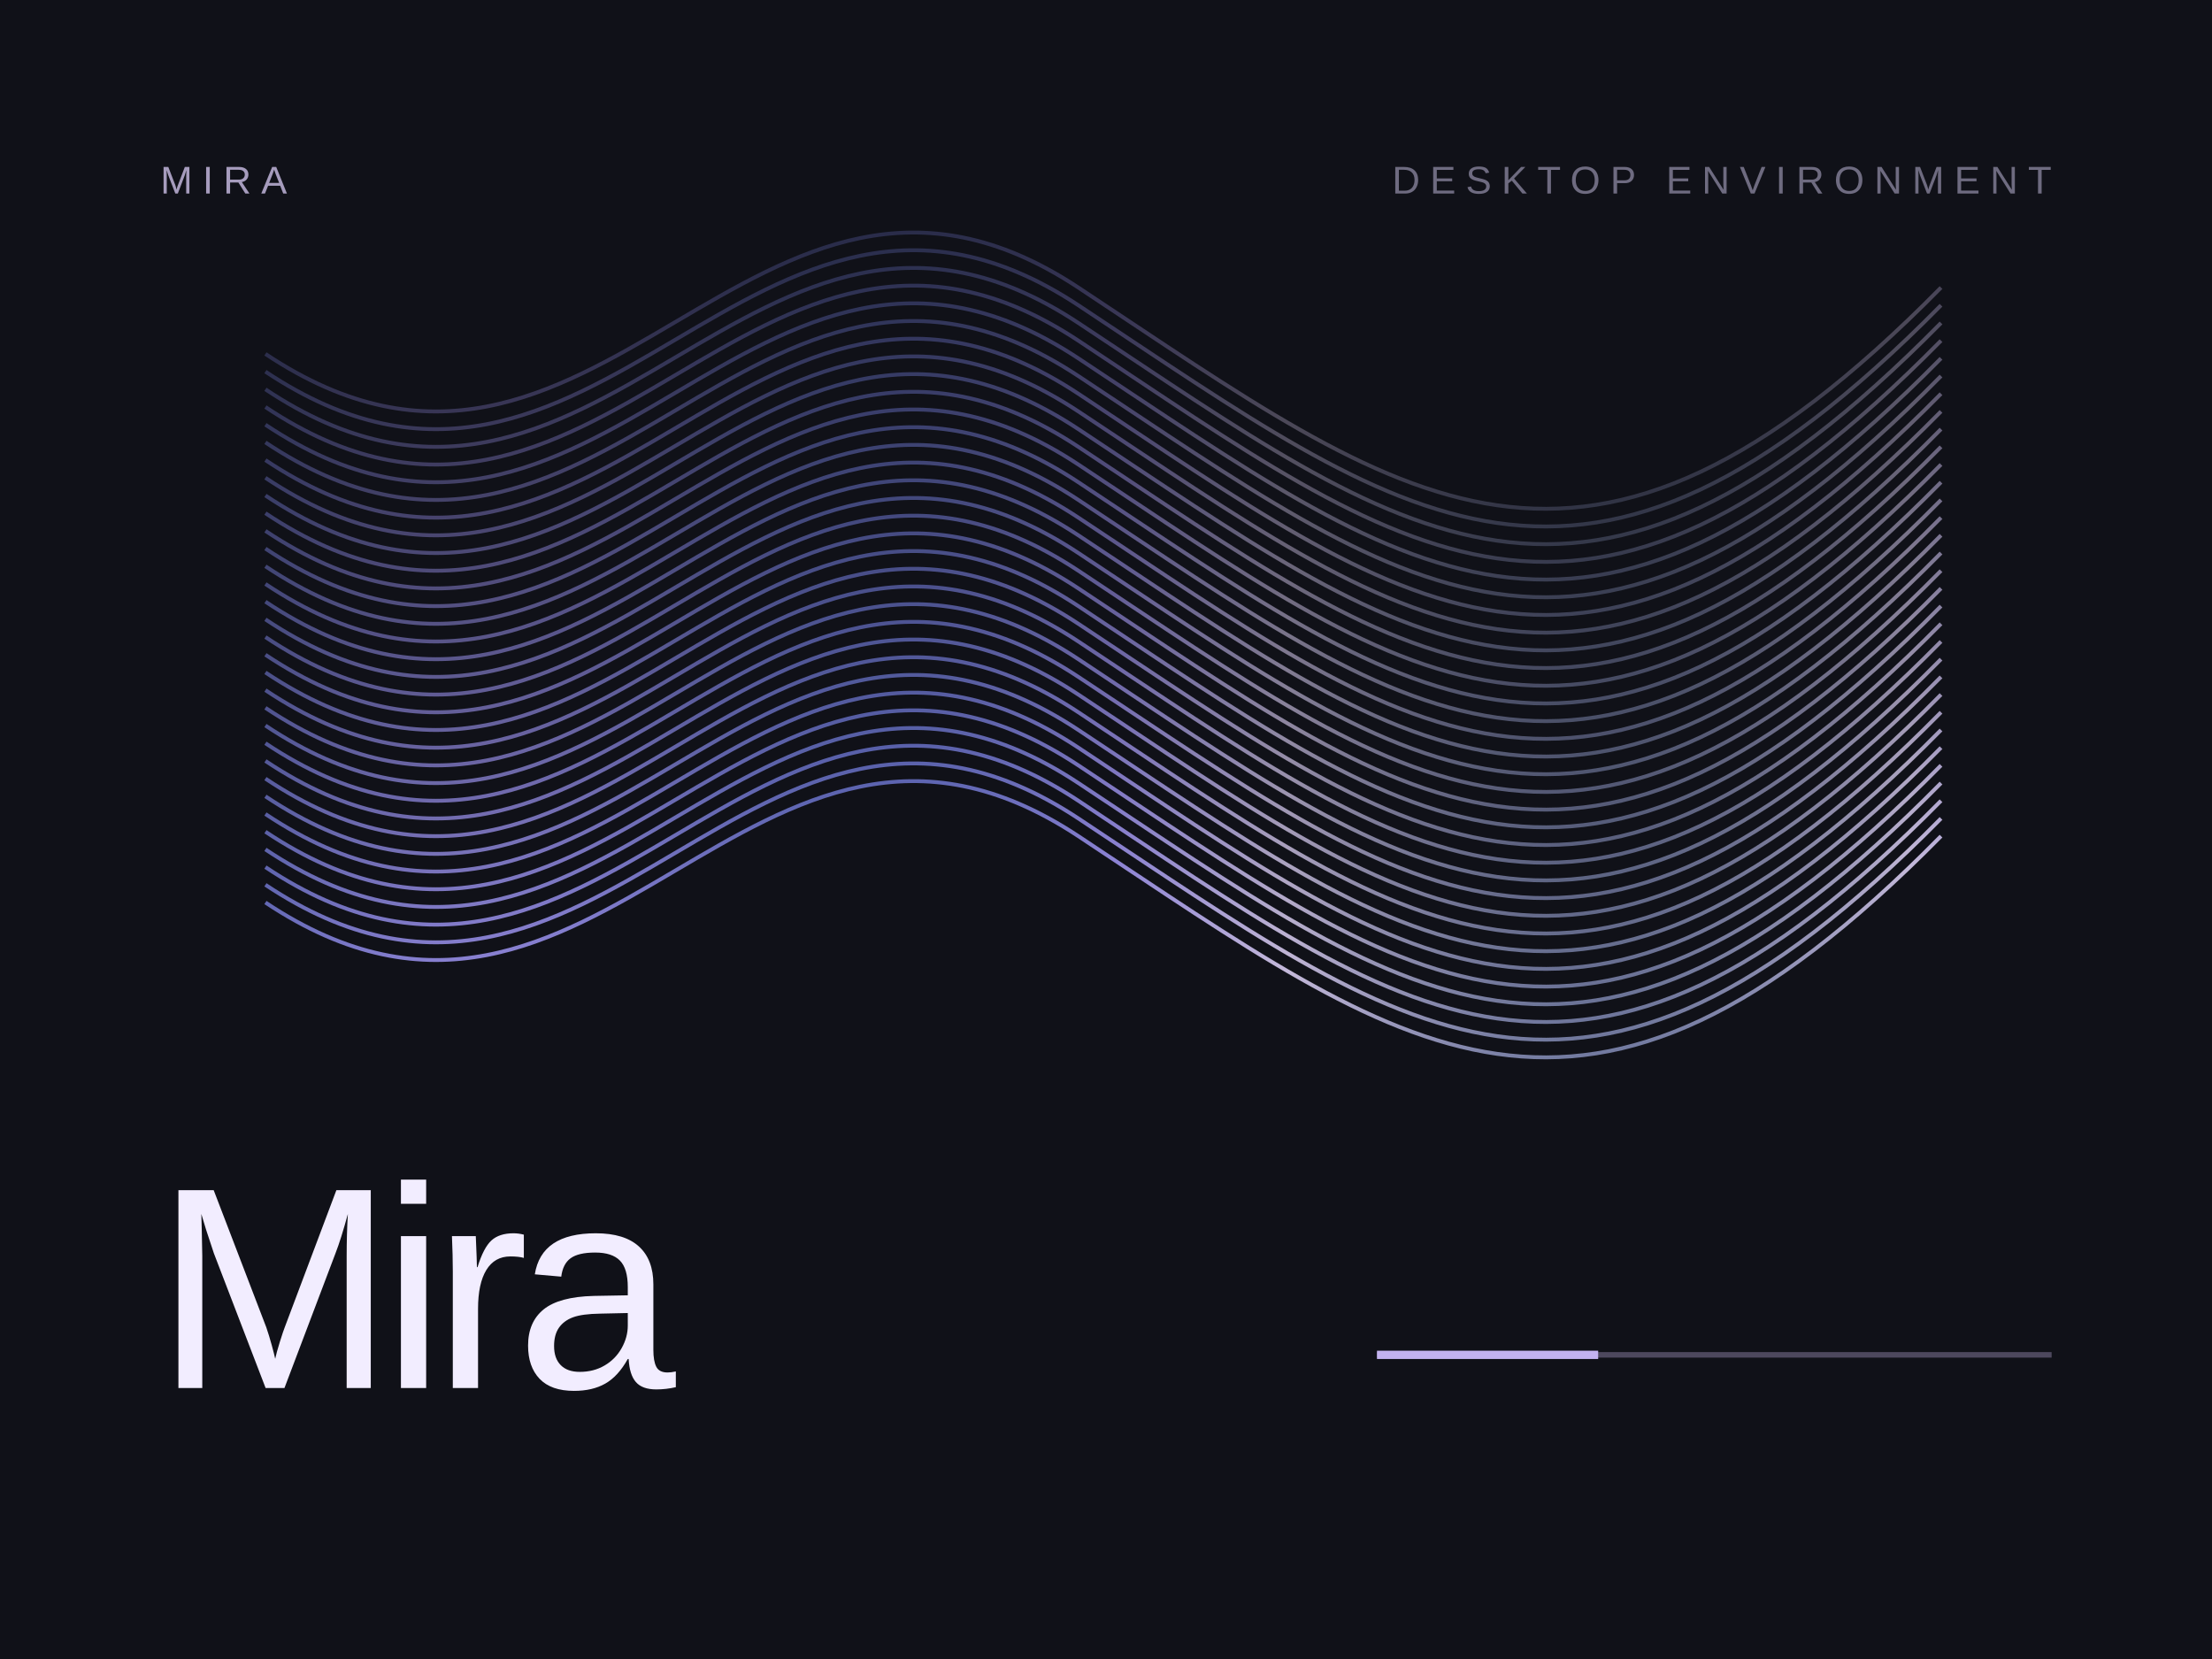
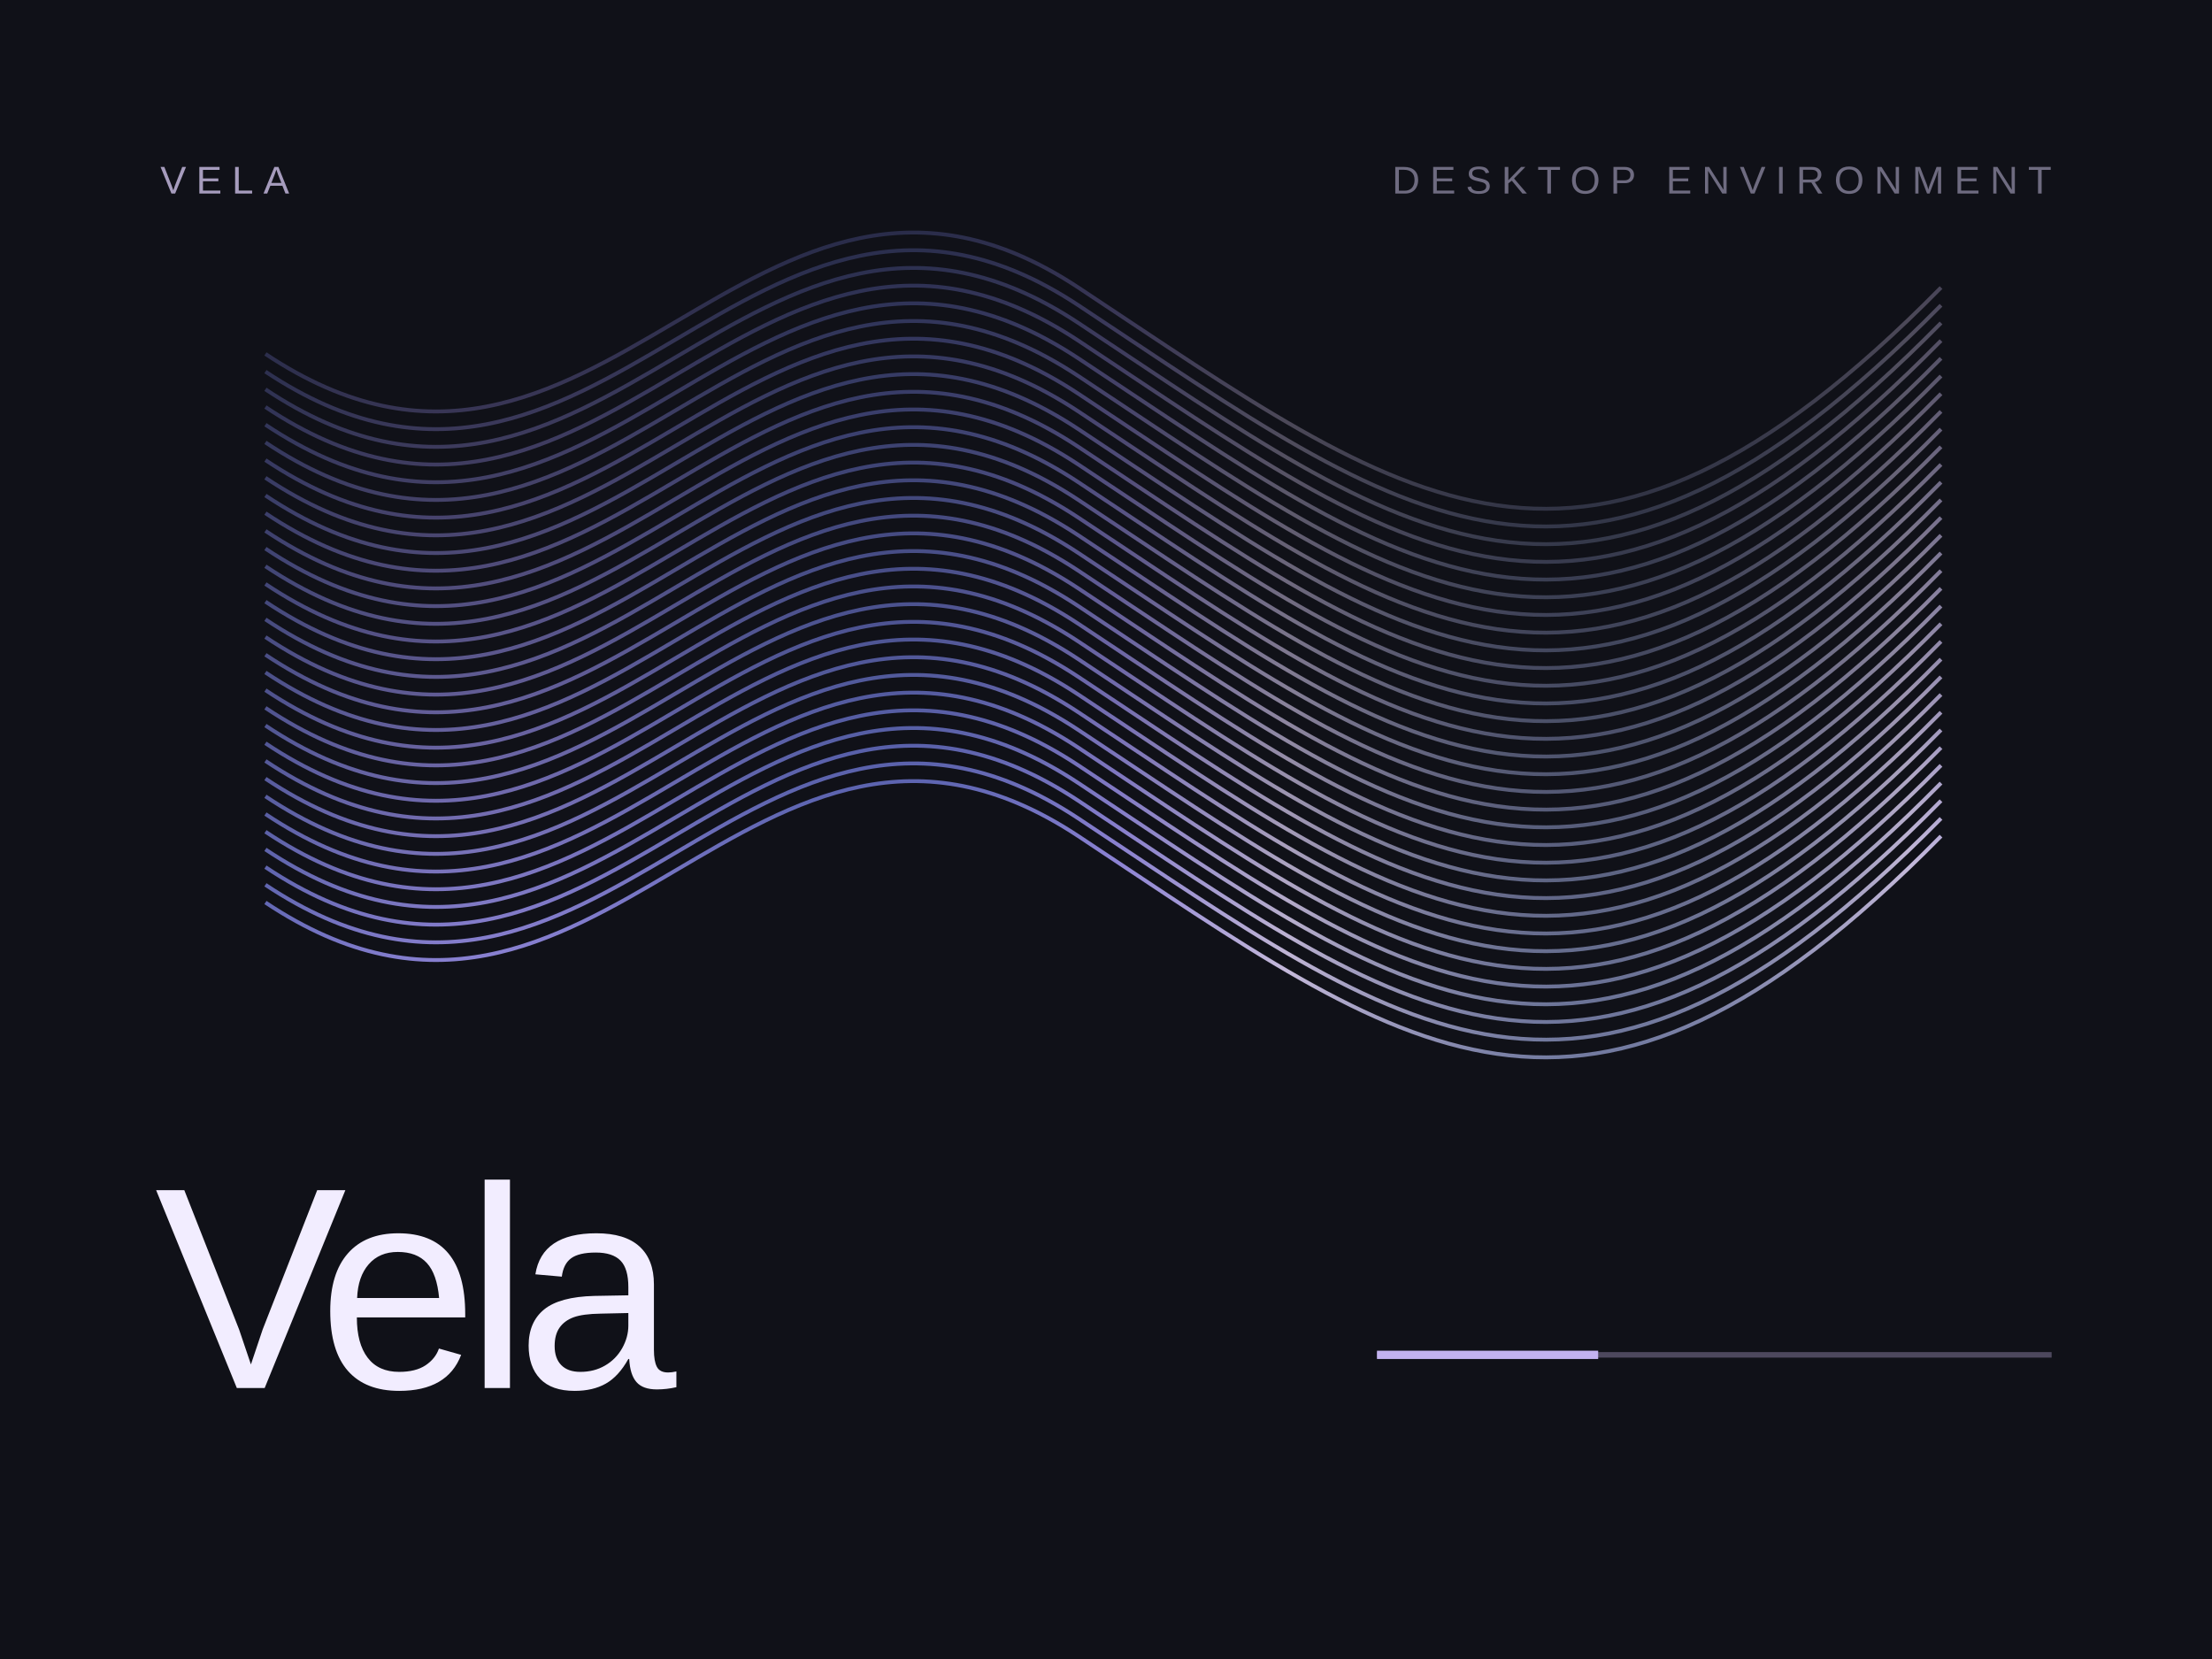
- <svg xmlns="http://www.w3.org/2000/svg" width="400" height="300" viewBox="0 0 400 300" role="img" aria-label="Mira Signal surface loading artwork">
+ <svg xmlns="http://www.w3.org/2000/svg" width="400" height="300" viewBox="0 0 400 300" role="img" aria-label="Vela Signal surface loading artwork">
  <defs>
    <linearGradient id="topo" x1="0" y1="0" x2="1" y2="1">
      <stop offset="0" stop-color="#3853a6" />
      <stop offset="0.4" stop-color="#a499f8" />
      <stop offset="0.65" stop-color="#e6d9ff" />
      <stop offset="1" stop-color="#5a6d9b" />
    </linearGradient>
  </defs>
  <style>.float{animation:float 6s ease-in-out infinite;transform-box:fill-box;transform-origin:center}.bloom{animation:bloom 4s ease-in-out infinite}.draw{stroke-dasharray:650;animation:draw 3s ease-out both}@keyframes float{50%{transform:translateY(-5px) rotate(2deg)}}@keyframes bloom{50%{opacity:.55}}@keyframes draw{from{stroke-dashoffset:650}to{stroke-dashoffset:0}}@media(prefers-reduced-motion:reduce){.float,.bloom,.draw{animation:none}}</style>
  <rect width="400" height="300" fill="#101118" />
-   <text x="29" y="35" font-family="Arial,Helvetica,sans-serif" font-size="7" fill="#a69cbd" letter-spacing="1.8">MIRA</text>
+   <text x="29" y="35" font-family="Arial,Helvetica,sans-serif" font-size="7" fill="#a69cbd" letter-spacing="1.8">VELA</text>
  <text x="371" y="35" font-family="Arial,Helvetica,sans-serif" font-size="7" fill="#6e6b80" letter-spacing="1.8" text-anchor="end">DESKTOP ENVIRONMENT</text>
  <g class="float">
    <path d="M48 64C108 104 136 13 195 52S286 118 351 52" fill="none" stroke="url(#topo)" stroke-width=".7" opacity="0.28" />
    <path d="M48 67.2C108 107.2 136 16.2 195 55.2S286 121.2 351 55.2" fill="none" stroke="url(#topo)" stroke-width=".7" opacity="0.298" />
    <path d="M48 70.4C108 110.4 136 19.4 195 58.4S286 124.4 351 58.4" fill="none" stroke="url(#topo)" stroke-width=".7" opacity="0.316" />
    <path d="M48 73.6C108 113.6 136 22.6 195 61.6S286 127.6 351 61.6" fill="none" stroke="url(#topo)" stroke-width=".7" opacity="0.334" />
    <path d="M48 76.8C108 116.8 136 25.8 195 64.8S286 130.8 351 64.8" fill="none" stroke="url(#topo)" stroke-width=".7" opacity="0.352" />
    <path d="M48 80C108 120 136 29 195 68S286 134 351 68" fill="none" stroke="url(#topo)" stroke-width=".7" opacity="0.37" />
    <path d="M48 83.2C108 123.2 136 32.2 195 71.2S286 137.2 351 71.2" fill="none" stroke="url(#topo)" stroke-width=".7" opacity="0.388" />
    <path d="M48 86.4C108 126.4 136 35.4 195 74.4S286 140.4 351 74.4" fill="none" stroke="url(#topo)" stroke-width=".7" opacity="0.406" />
    <path d="M48 89.6C108 129.6 136 38.6 195 77.6S286 143.6 351 77.6" fill="none" stroke="url(#topo)" stroke-width=".7" opacity="0.424" />
    <path d="M48 92.8C108 132.8 136 41.8 195 80.8S286 146.8 351 80.8" fill="none" stroke="url(#topo)" stroke-width=".7" opacity="0.442" />
    <path d="M48 96C108 136 136 45 195 84S286 150 351 84" fill="none" stroke="url(#topo)" stroke-width=".7" opacity="0.46" />
    <path d="M48 99.2C108 139.2 136 48.2 195 87.2S286 153.2 351 87.2" fill="none" stroke="url(#topo)" stroke-width=".7" opacity="0.478" />
    <path d="M48 102.4C108 142.4 136 51.4 195 90.4S286 156.4 351 90.4" fill="none" stroke="url(#topo)" stroke-width=".7" opacity="0.496" />
    <path d="M48 105.6C108 145.6 136 54.6 195 93.6S286 159.6 351 93.6" fill="none" stroke="url(#topo)" stroke-width=".7" opacity="0.514" />
    <path d="M48 108.8C108 148.8 136 57.8 195 96.8S286 162.8 351 96.8" fill="none" stroke="url(#topo)" stroke-width=".7" opacity="0.532" />
    <path d="M48 112C108 152 136 61 195 100S286 166 351 100" fill="none" stroke="url(#topo)" stroke-width=".7" opacity="0.55" />
    <path d="M48 115.2C108 155.2 136 64.2 195 103.2S286 169.2 351 103.2" fill="none" stroke="url(#topo)" stroke-width=".7" opacity="0.568" />
    <path d="M48 118.4C108 158.4 136 67.4 195 106.4S286 172.4 351 106.4" fill="none" stroke="url(#topo)" stroke-width=".7" opacity="0.586" />
    <path d="M48 121.6C108 161.6 136 70.6 195 109.6S286 175.6 351 109.6" fill="none" stroke="url(#topo)" stroke-width=".7" opacity="0.604" />
    <path d="M48 124.8C108 164.8 136 73.8 195 112.8S286 178.8 351 112.8" fill="none" stroke="url(#topo)" stroke-width=".7" opacity="0.622" />
    <path d="M48 128C108 168 136 77 195 116S286 182 351 116" fill="none" stroke="url(#topo)" stroke-width=".7" opacity="0.64" />
    <path d="M48 131.2C108 171.2 136 80.2 195 119.2S286 185.2 351 119.2" fill="none" stroke="url(#topo)" stroke-width=".7" opacity="0.658" />
    <path d="M48 134.4C108 174.4 136 83.4 195 122.4S286 188.4 351 122.4" fill="none" stroke="url(#topo)" stroke-width=".7" opacity="0.676" />
    <path d="M48 137.6C108 177.6 136 86.6 195 125.6S286 191.6 351 125.6" fill="none" stroke="url(#topo)" stroke-width=".7" opacity="0.694" />
    <path d="M48 140.8C108 180.8 136 89.8 195 128.8S286 194.8 351 128.8" fill="none" stroke="url(#topo)" stroke-width=".7" opacity="0.712" />
    <path d="M48 144C108 184 136 93 195 132S286 198 351 132" fill="none" stroke="url(#topo)" stroke-width=".7" opacity="0.73" />
    <path d="M48 147.2C108 187.2 136 96.2 195 135.2S286 201.2 351 135.2" fill="none" stroke="url(#topo)" stroke-width=".7" opacity="0.748" />
    <path d="M48 150.4C108 190.4 136 99.4 195 138.4S286 204.4 351 138.4" fill="none" stroke="url(#topo)" stroke-width=".7" opacity="0.766" />
    <path d="M48 153.6C108 193.6 136 102.6 195 141.6S286 207.6 351 141.6" fill="none" stroke="url(#topo)" stroke-width=".7" opacity="0.784" />
    <path d="M48 156.8C108 196.8 136 105.8 195 144.8S286 210.8 351 144.8" fill="none" stroke="url(#topo)" stroke-width=".7" opacity="0.802" />
    <path d="M48 160C108 200 136 109 195 148S286 214 351 148" fill="none" stroke="url(#topo)" stroke-width=".7" opacity="0.82" />
    <path d="M48 163.2C108 203.2 136 112.2 195 151.2S286 217.2 351 151.2" fill="none" stroke="url(#topo)" stroke-width=".7" opacity="0.838" />
  </g>
-   <text x="28" y="251" font-family="Arial,Helvetica,sans-serif" font-size="52" fill="#f2edff" font-weight="500" letter-spacing="-2.3">Mira</text>
+   <text x="28" y="251" font-family="Arial,Helvetica,sans-serif" font-size="52" fill="#f2edff" font-weight="500" letter-spacing="-2.3">Vela</text>
  <path d="M249 245H371" fill="none" stroke="#4d485d" stroke-width="1" />
  <path d="M249 245H289" fill="none" stroke="#c3b2ef" stroke-width="1.5" class="draw" />
</svg>
